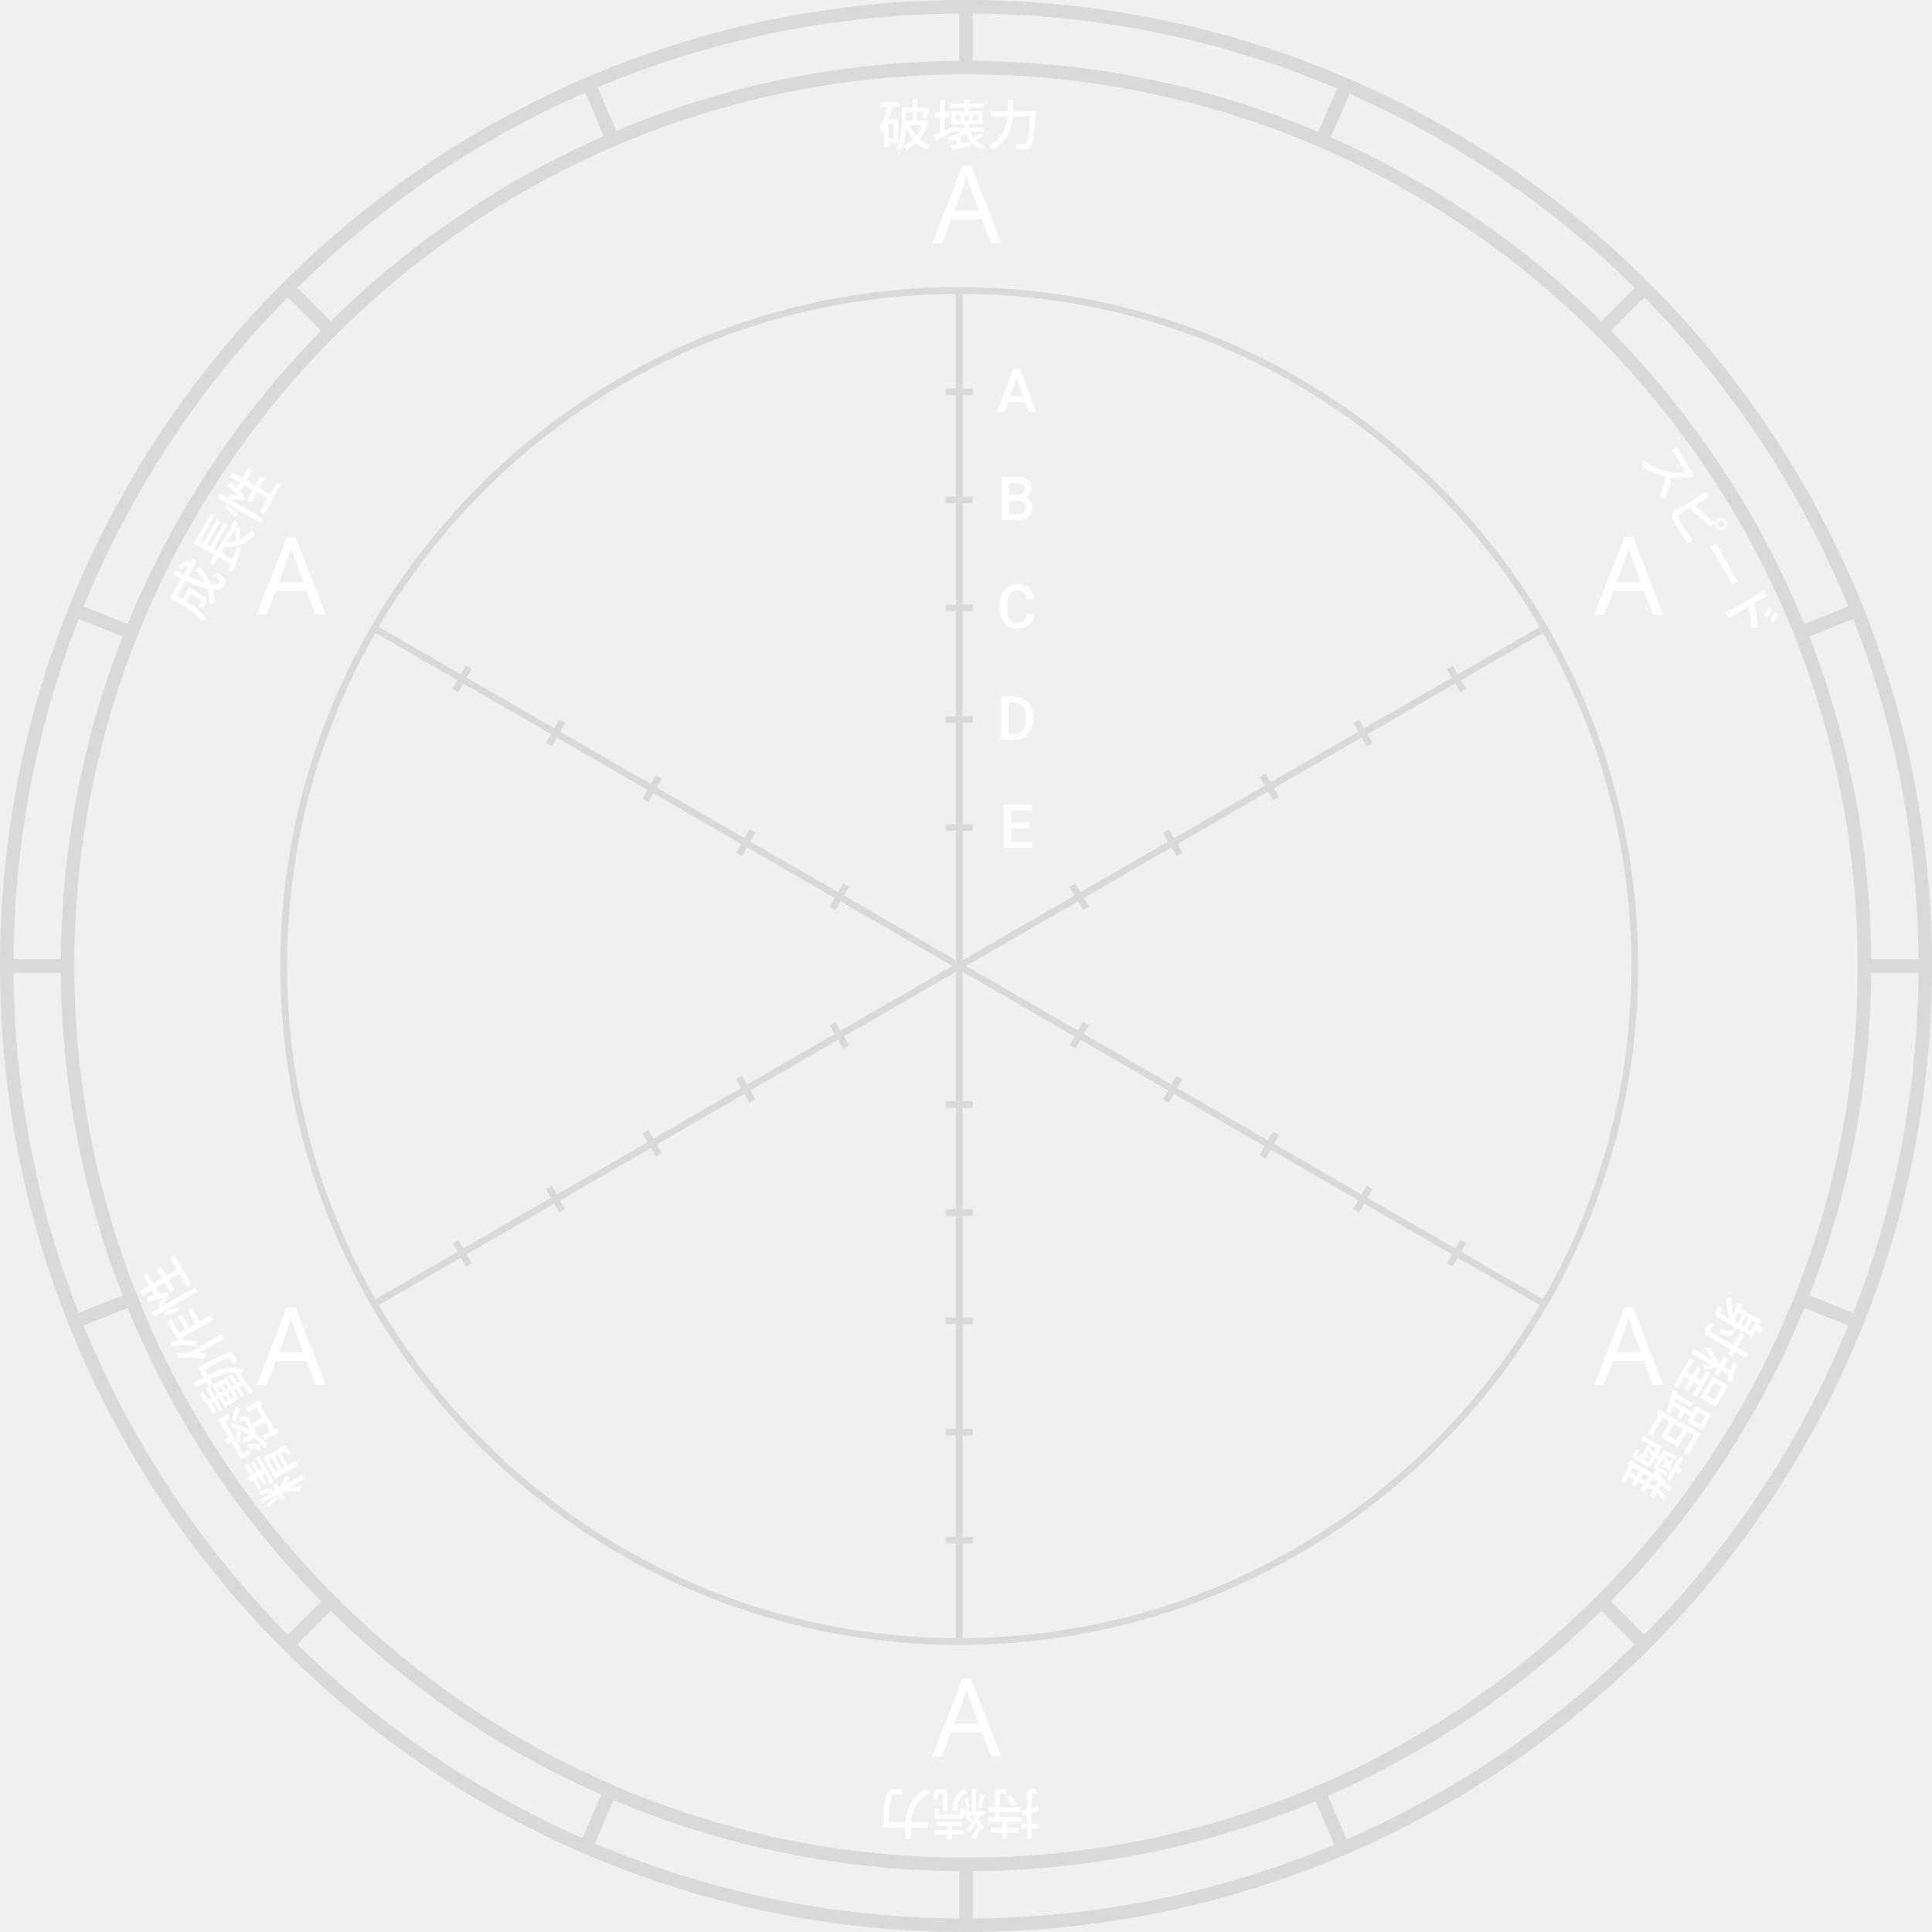
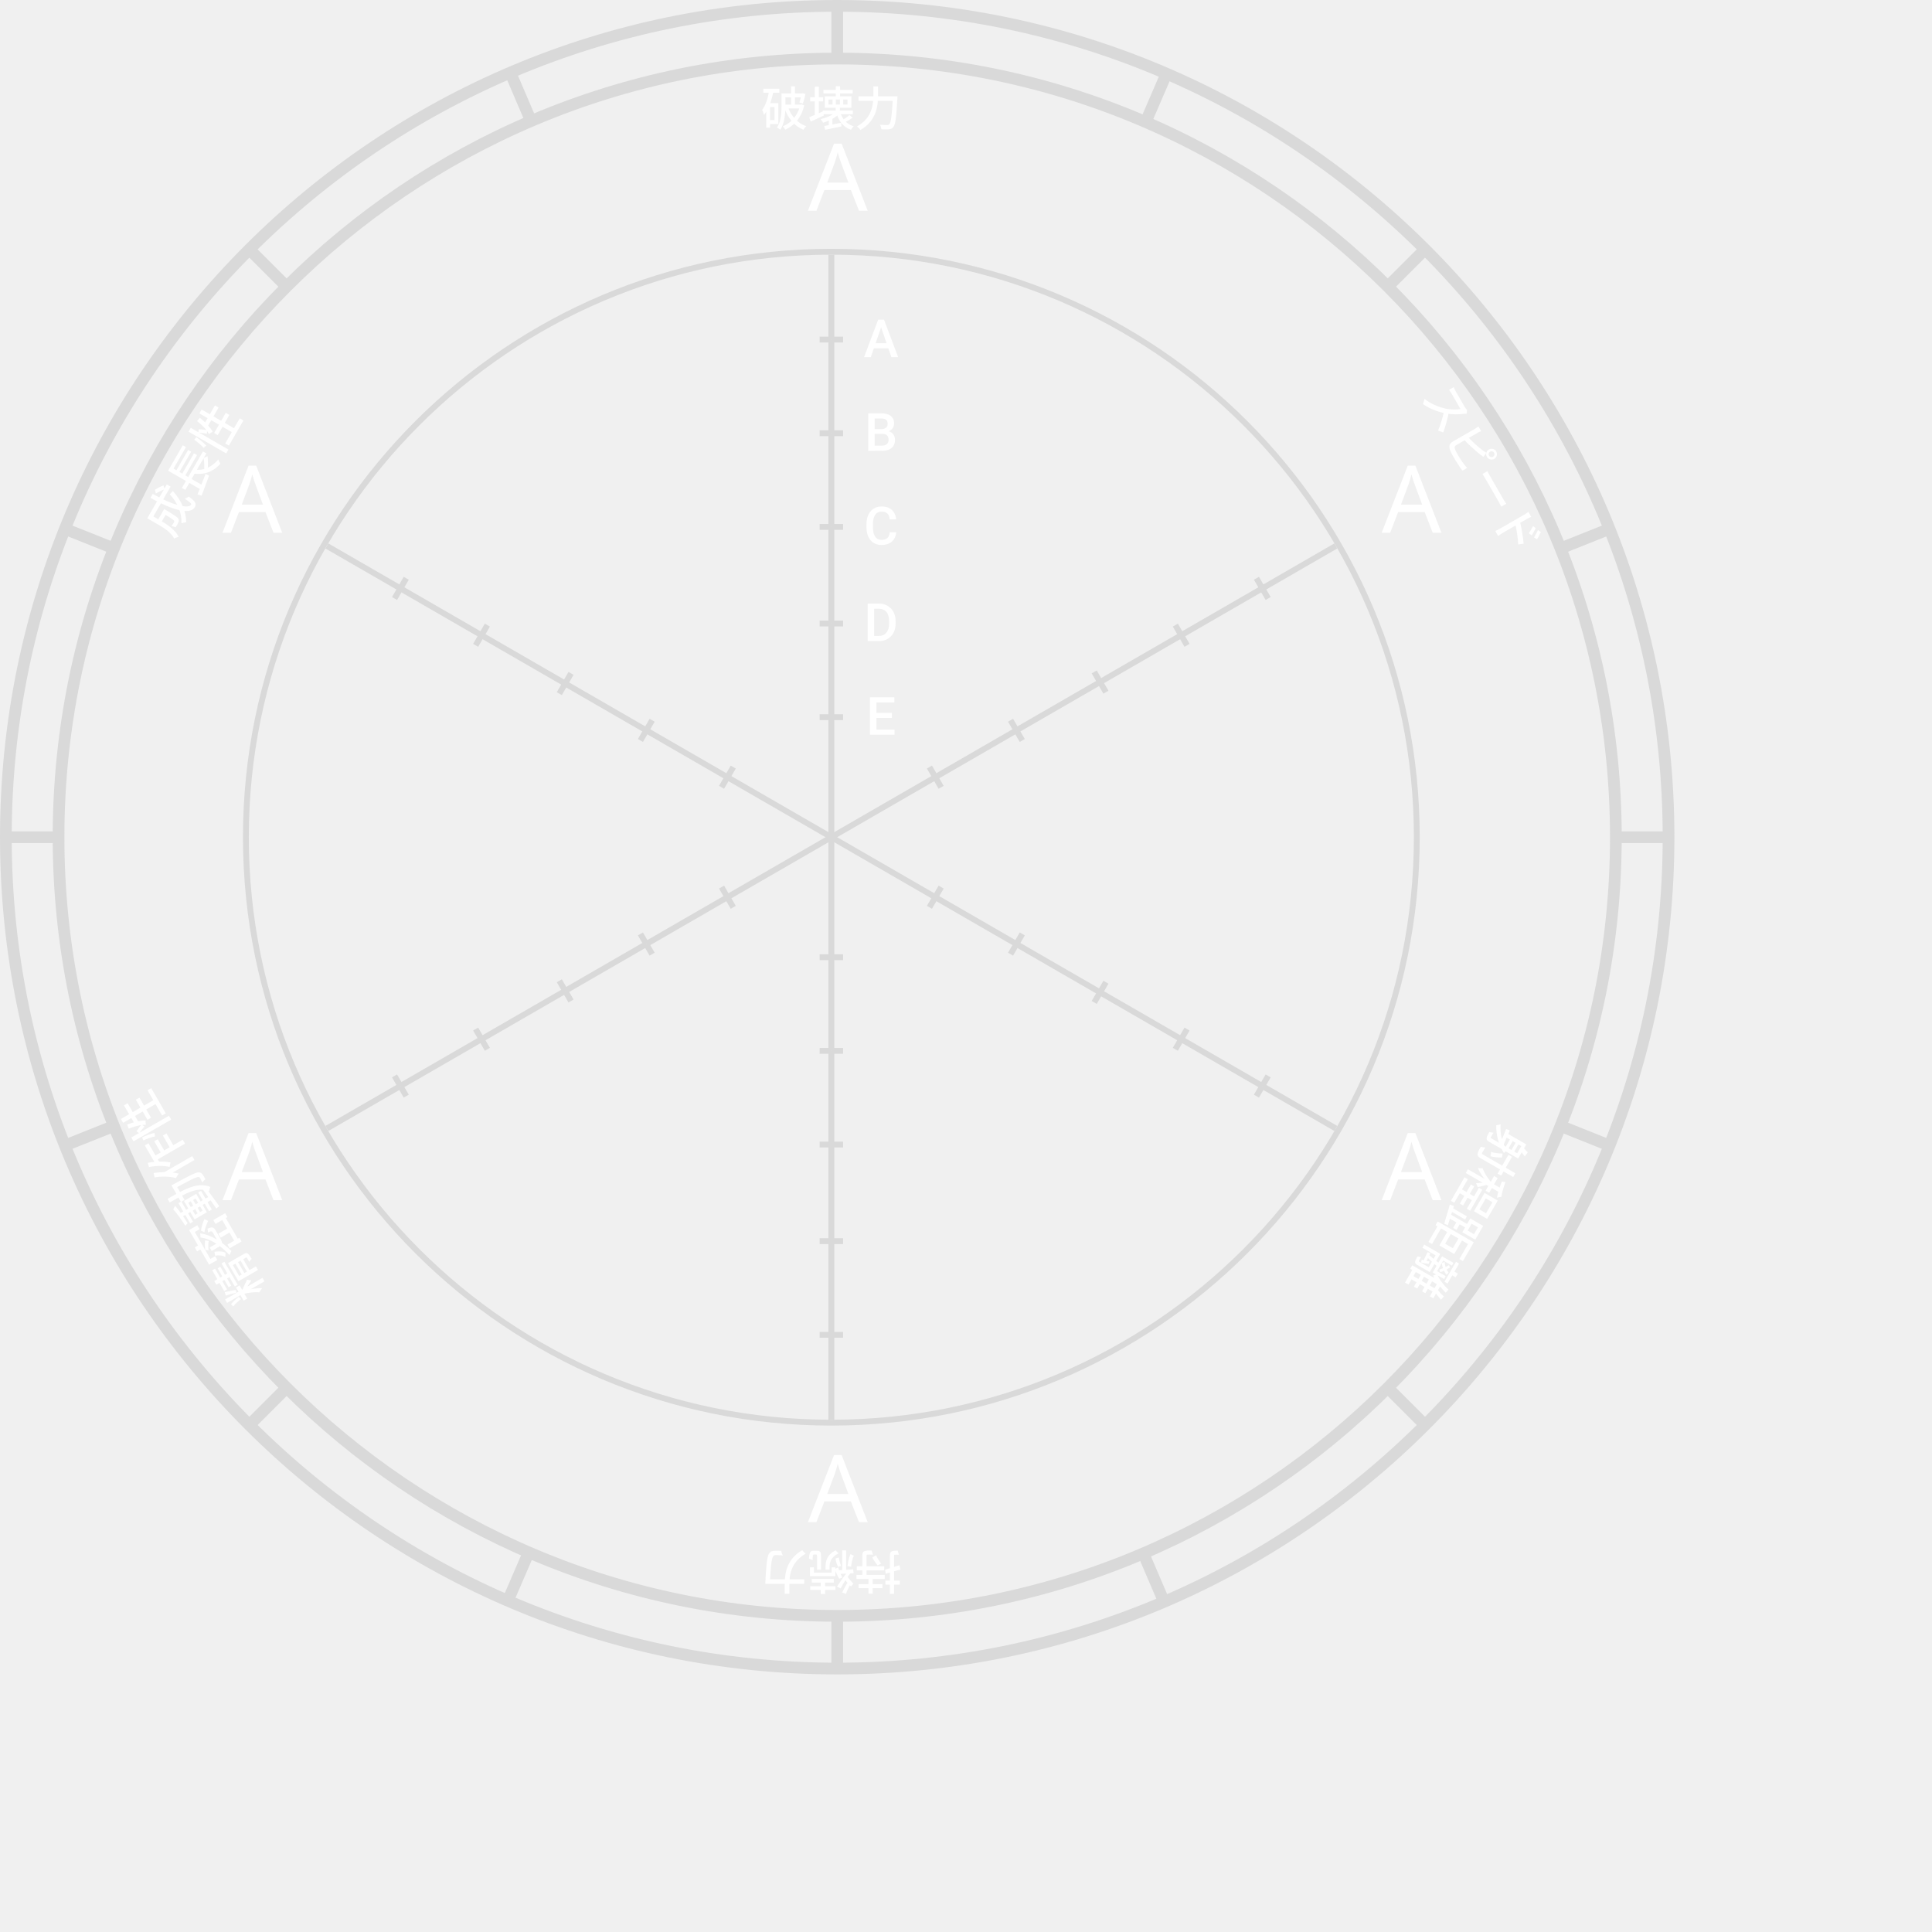
- <svg xmlns="http://www.w3.org/2000/svg" id="stats-circle" data-name="stats circle" viewBox="0 0 572 572" width="660px" style="position: fixed; top: 140px; left: 250px">
+ <svg xmlns="http://www.w3.org/2000/svg" id="stats-circle" data-name="stats circle" viewBox="0 0 660 660" width="660px" height="660px" style="position: fixed; top: 140px; left: 250px">
  <defs>
    <style>
					.cls-1 {
						stroke-width: 4px;
					}

					.cls-1, .cls-2 {
						fill: none;
						stroke: #d9d9d9;
					}

					.cls-3 {
						fill: #fff;
					}

					.cls-4 {
						fill: #c14079;
						stroke: #fff;
						transition: all 1s ease-in-out;
					}

					.cls-2 {
						stroke-width: 2px;
					}
					.text-Stat {
						font-size: 32px;
						fill: #fff;
						font-family: 'Gill Sans', 'Gill Sans MT', Calibri, 'Trebuchet MS', sans-serif;
					}
					</style>
  </defs>
  <circle class="cls-1" cx="286" cy="286" r="284" />
  <circle class="cls-1" cx="286" cy="286" r="266" />
  <path class="cls-1" d="m286,2v18m0,550v-18" />
  <path class="cls-1" d="m398.99,24s-2.8,6.48-7.76,18m-218.24,506c.75-1.74,3.39-7.86,7.55-17.5" />
  <path class="cls-1" d="m486.99,85s-4.67,4.67-13,13M84.99,487c1.31-1.31,5.85-5.85,13-13" />
  <path class="cls-1" d="m548.99,181s-5.73,2.29-16,6.39M22.99,391c1.63-.65,7.05-2.82,15.6-6.23" />
  <path class="cls-1" d="m569.99,286h-18m-550,0h18" />
  <path class="cls-1" d="m22.99,181s5.67,2.26,15.83,6.32m510.17,203.68c-1.65-.66-7.22-2.88-16-6.39" />
  <path class="cls-1" d="m84.99,85l13,13m389,389c-1.31-1.31-5.85-5.85-13-13" />
  <path class="cls-1" d="m173.99,24s2.69,6.29,7.48,17.5m216.52,506.5c-.75-1.74-3.36-7.86-7.48-17.5" />
  <path class="cls-4" id="diagram" d="M284 285 284 285 284 285 284 285 284 285 284 285Z" />
  <circle class="cls-2" cx="284" cy="286" r="200" />
  <path class="cls-2" d="m284,87v29" />
  <path class="cls-2" d="m284,485v-29" />
  <path class="cls-2" d="m456.34,186.5s-9.41,5.43-25.11,14.5" />
  <path class="cls-2" d="m111.66,385.5c1.82-1.05,10.94-6.32,25.11-14.5" />
  <path class="cls-2" d="m456.34,385.5s-9.41-5.43-25.11-14.5" />
  <path class="cls-2" d="m111.66,186.5c1.82,1.05,10.94,6.32,25.11,14.5" />
  <g>
    <line class="cls-2 v1A" x1="284" y1="116" x2="288" y2="116" />
    <line class="cls-2 v1A" x1="284" y1="116" x2="280" y2="116" />
    <path class="cls-2" d="m284,116v32" />
    <line class="cls-2 v1B" x1="284" y1="148" x2="288" y2="148" />
    <line class="cls-2 v1B" x1="284" y1="148" x2="280" y2="148" />
    <path class="cls-2" d="m284,148v32" />
    <line class="cls-2 v1C" x1="284" y1="180" x2="288" y2="180" />
    <line class="cls-2 v1C" x1="284" y1="180" x2="280" y2="180" />
    <path class="cls-2" d="m284,180v33" />
    <line class="cls-2 v1D" x1="284" y1="213" x2="288" y2="213" />
    <line class="cls-2 v1D" x1="284" y1="213" x2="280" y2="213" />
    <path class="cls-2" d="m284,213v32" />
    <line class="cls-2 v1E" x1="284" y1="245" x2="288" y2="245" />
    <line class="cls-2 v1E" x1="284" y1="245" x2="280" y2="245" />
    <path class="cls-2" d="m284,245v82" />
    <line class="cls-2 v4E" x1="284" y1="327" x2="288" y2="327" />
    <line class="cls-2 v4E" x1="284" y1="327" x2="280" y2="327" />
    <path class="cls-2" d="m284,327v32" />
    <line class="cls-2 v4D" x1="284" y1="359" x2="288" y2="359" />
    <line class="cls-2 v4D" x1="284" y1="359" x2="280" y2="359" />
    <path class="cls-2" d="m284,359v32" />
    <line class="cls-2 v4C" x1="284" y1="391" x2="288" y2="391" />
    <line class="cls-2 v4C" x1="284" y1="391" x2="280" y2="391" />
    <path class="cls-2" d="m284,391v33" />
    <line class="cls-2 v4B" x1="284" y1="424" x2="288" y2="424" />
    <line class="cls-2 v4B" x1="284" y1="424" x2="280" y2="424" />
    <path class="cls-2" d="m284,424v32" />
    <line class="cls-2 v4A" x1="284" y1="456" x2="288" y2="456" />
    <line class="cls-2 v4A" x1="284" y1="456" x2="280" y2="456" />
    <line class="cls-2 v2A" x1="431.22" y1="201" x2="433.22" y2="204.46" />
    <line class="cls-2 v2A" x1="431.22" y1="201" x2="429.22" y2="197.54" />
    <path class="cls-2" d="m431.22,201c-7.81,4.51-17.17,9.91-27.71,16" />
    <line class="cls-2 v2B" x1="403.51" y1="217" x2="405.51" y2="220.46" />
    <line class="cls-2 v2B" x1="403.51" y1="217" x2="401.51" y2="213.54" />
    <path class="cls-2" d="m403.51,217c-8.54,4.93-17.84,10.3-27.71,16" />
    <line class="cls-2 v2C" x1="375.8" y1="233" x2="377.8" y2="236.46" />
    <line class="cls-2 v2C" x1="375.8" y1="233" x2="373.8" y2="229.54" />
    <path class="cls-2" d="m375.8,233c-9.1,5.25-18.68,10.78-28.58,16.5" />
    <line class="cls-2 v2D" x1="347.22" y1="249.5" x2="349.22" y2="252.96" />
    <line class="cls-2 v2D" x1="347.22" y1="249.5" x2="345.22" y2="246.04" />
    <path class="cls-2" d="m347.22,249.5c-9.01,5.2-18.29,10.56-27.71,16" />
    <line class="cls-2 v2E" x1="319.51" y1="265.5" x2="321.51" y2="268.96" />
    <line class="cls-2 v2E" x1="319.51" y1="265.5" x2="317.51" y2="262.04" />
    <path class="cls-2" d="m319.51,265.5c-11.72,6.77-23.56,13.6-35.51,20.5-11.88,6.86-23.86,13.77-35.51,20.5" />
    <line class="cls-2 v5E" x1="248.49" y1="306.5" x2="250.49" y2="309.96" />
    <line class="cls-2 v5E" x1="248.49" y1="306.5" x2="246.49" y2="303.04" />
    <path class="cls-2" d="m248.49,306.5c-9.42,5.44-18.7,10.8-27.71,16" />
    <line class="cls-2 v5D" x1="220.78" y1="322.5" x2="222.78" y2="325.96" />
    <line class="cls-2 v5D" x1="220.78" y1="322.5" x2="218.78" y2="319.04" />
    <path class="cls-2" d="m220.78,322.5c-9.59,5.54-18.87,10.9-27.71,16" />
    <line class="cls-2 v5C" x1="193.07" y1="338.5" x2="195.07" y2="341.96" />
    <line class="cls-2 v5C" x1="193.07" y1="338.5" x2="191.07" y2="335.04" />
    <path class="cls-2" d="m193.07,338.5c-10.19,5.88-19.79,11.43-28.58,16.5" />
    <line class="cls-2 v5B" x1="164.49" y1="355" x2="166.49" y2="358.46" />
    <line class="cls-2 v5B" x1="164.49" y1="355" x2="162.49" y2="351.54" />
    <path class="cls-2" d="m164.49,355c-10.53,6.08-19.89,11.48-27.71,16" />
    <line class="cls-2 v5A" x1="136.78" y1="371" x2="138.78" y2="374.46" />
    <line class="cls-2 v5A" x1="136.78" y1="371" x2="134.78" y2="367.54" />
    <line class="cls-2 v3A" x1="431.22" y1="371" x2="429.22" y2="374.46" />
    <line class="cls-2 v3A" x1="431.22" y1="371" x2="433.22" y2="367.54" />
    <path class="cls-2" d="m431.22,371c-7.81-4.51-17.17-9.92-27.71-16" />
    <line class="cls-2 v3B" x1="403.51" y1="355" x2="401.51" y2="358.46" />
    <line class="cls-2 v3B" x1="403.51" y1="355" x2="405.51" y2="351.54" />
    <path class="cls-2" d="m403.51,355c-8.54-4.93-17.84-10.3-27.71-16" />
    <line class="cls-2 v3C" x1="375.8" y1="339" x2="373.8" y2="342.46" />
    <line class="cls-2 v3C" x1="375.8" y1="339" x2="377.8" y2="335.54" />
    <path class="cls-2" d="m375.8,339c-9.1-5.25-18.68-10.78-28.58-16.5" />
    <line class="cls-2 v3D" x1="347.22" y1="322.5" x2="345.22" y2="325.96" />
    <line class="cls-2 v3D" x1="347.22" y1="322.5" x2="349.22" y2="319.04" />
    <path class="cls-2" d="m347.22,322.5c-9.01-5.2-18.29-10.56-27.71-16" />
    <path class="cls-2" d="m319.51,306.5c-11.72-6.77-23.56-13.6-35.51-20.5-11.88-6.86-23.86-13.77-35.51-20.5" />
    <line class="cls-2 v3E" x1="319.51" y1="306.5" x2="317.51" y2="309.96" />
    <line class="cls-2 v3E" x1="319.51" y1="306.5" x2="321.51" y2="303.04" />
    <line class="cls-2 v6E" x1="248.49" y1="265.5" x2="246.49" y2="268.96" />
    <line class="cls-2 v6E" x1="248.49" y1="265.5" x2="250.49" y2="262.04" />
    <path class="cls-2" d="m248.49,265.5c-9.42-5.44-18.7-10.8-27.71-16" />
    <line class="cls-2 v6D" x1="220.78" y1="249.5" x2="218.78" y2="252.96" />
    <line class="cls-2 v6D" x1="220.78" y1="249.5" x2="222.78" y2="246.04" />
    <path class="cls-2" d="m220.78,249.5c-9.59-5.54-18.87-10.9-27.71-16" />
    <line class="cls-2 v6C" x1="193.07" y1="233.5" x2="191.07" y2="236.96" />
    <line class="cls-2 v6C" x1="193.07" y1="233.5" x2="195.07" y2="230.04" />
    <path class="cls-2" d="m193.07,233.5c-10.19-5.88-19.79-11.43-28.58-16.5" />
    <line class="cls-2 v6B" x1="164.49" y1="217" x2="162.49" y2="220.46" />
    <line class="cls-2 v6B" x1="164.49" y1="217" x2="166.49" y2="213.54" />
    <path class="cls-2" d="m164.49,217c-10.53-6.08-19.89-11.48-27.71-16" />
    <line class="cls-2 v6A" x1="136.78" y1="201" x2="134.78" y2="204.46" />
    <line class="cls-2 v6A" x1="136.78" y1="201" x2="138.78" y2="197.54" />
  </g>
  <path class="cls-3" d="m301.31,110.91l-3.82,11.09h-2.31l4.82-12.8h1.48l-.16,1.71Zm3.2,11.09l-3.83-11.09-.17-1.71h1.48l4.83,12.8h-2.32Zm-.18-4.75v1.75h-6.96v-1.75h6.96Z" />
  <path class="cls-3" d="m301.41,148.21h-3.26l-.02-1.61h2.85c.48,0,.89-.07,1.22-.21.34-.15.6-.35.77-.62.18-.28.26-.61.26-.99,0-.43-.08-.78-.25-1.05-.16-.27-.42-.47-.76-.59-.33-.12-.76-.18-1.28-.18h-2.14v11.04h-2.21v-12.8h4.34c.7,0,1.33.07,1.88.2.56.13,1.03.34,1.42.63.39.28.69.64.89,1.07.21.43.31.95.31,1.55,0,.53-.13,1.01-.38,1.45-.25.43-.62.79-1.12,1.06-.49.28-1.1.44-1.84.49l-.7.55Zm-.1,5.78h-3.86l.99-1.75h2.86c.5,0,.91-.08,1.25-.25.33-.17.58-.4.75-.69.17-.3.26-.65.26-1.05s-.07-.78-.22-1.08c-.15-.31-.38-.55-.7-.71-.32-.17-.73-.26-1.24-.26h-2.48l.02-1.61h3.23l.5.61c.7.02,1.28.18,1.73.47.46.29.8.66,1.02,1.12.22.46.33.95.33,1.48,0,.81-.18,1.5-.54,2.05-.35.55-.86.97-1.52,1.26-.66.28-1.46.42-2.39.42Z" />
  <path class="cls-3" d="m303.97,181.83h2.2c-.07.84-.31,1.59-.7,2.24-.4.65-.96,1.16-1.68,1.54s-1.6.56-2.63.56c-.79,0-1.5-.14-2.14-.42-.63-.29-1.17-.69-1.63-1.21-.45-.53-.8-1.16-1.04-1.91-.23-.74-.35-1.58-.35-2.5v-1.06c0-.92.12-1.75.36-2.5.25-.74.6-1.38,1.05-1.91.46-.53,1-.94,1.64-1.22.65-.28,1.37-.42,2.17-.42,1.02,0,1.88.19,2.58.56s1.25.89,1.64,1.56c.39.66.63,1.42.72,2.28h-2.2c-.06-.55-.19-1.02-.39-1.41-.19-.39-.48-.69-.86-.9-.38-.21-.88-.32-1.49-.32-.5,0-.94.09-1.32.28-.38.19-.69.46-.94.83-.25.36-.44.81-.57,1.34-.12.53-.18,1.13-.18,1.81v1.08c0,.65.06,1.23.17,1.76.12.52.29.97.53,1.35.24.38.54.67.91.87.37.21.81.31,1.33.31.63,0,1.13-.1,1.52-.3.39-.2.69-.49.89-.87.21-.39.34-.86.4-1.41Z" />
  <path class="cls-3" d="m300.13,219h-2.73l.02-1.75h2.72c.79,0,1.45-.17,1.99-.52.54-.35.94-.84,1.21-1.49.27-.64.41-1.41.41-2.3v-.69c0-.69-.08-1.3-.24-1.84-.15-.53-.38-.98-.69-1.34-.3-.36-.67-.64-1.11-.83-.43-.19-.93-.28-1.5-.28h-2.87v-1.76h2.87c.85,0,1.63.14,2.33.43.7.28,1.31.69,1.82,1.22.52.53.91,1.17,1.19,1.92.28.74.41,1.58.41,2.5v.68c0,.92-.14,1.75-.41,2.5-.28.74-.67,1.38-1.19,1.92-.52.53-1.13.93-1.85,1.22-.71.28-1.5.42-2.38.42Zm-1.51-12.8v12.8h-2.21v-12.8h2.21Z" />
  <path class="cls-3" d="m305.58,249.25v1.75h-6.79v-1.75h6.79Zm-6.17-11.05v12.8h-2.21v-12.8h2.21Zm5.28,5.34v1.72h-5.91v-1.72h5.91Zm.84-5.34v1.76h-6.75v-1.76h6.75Z" />
  <text class="text-Stat v1" x="276" y="72">A</text>
  <text class="text-Stat v2" x="472" y="182">A</text>
  <text class="text-Stat v3" x="472" y="410">A</text>
  <text class="text-Stat v4" x="276" y="520">A</text>
  <text class="text-Stat v5" x="76" y="410">A</text>
  <text class="text-Stat v6" x="76" y="182">A</text>
  <path class="cls-3" d="m260.77,30.3v1.38h5.47v-1.38h-5.47Zm1.63,4.94v1.34h2.18v4.45h-2.18v1.33h3.5v-7.12h-3.5Zm.35-4.26c-.43,2.56-1.17,4.99-2.38,6.56.24.42.56,1.34.62,1.73,1.6-1.95,2.59-4.94,3.2-7.98l-1.44-.3Zm-.99,4.26v8.37h1.31v-8.37h-1.31Zm5.89-3.33v1.34h6.5v-1.34h-6.5Zm6.13,0v.22c-.16.98-.43,2.19-.69,2.94l1.17.29c.32-.83.67-2.14.91-3.28l-.96-.22-.22.05h-.21Zm-3.55-2.42v6.94h1.34v-6.94h-1.34Zm-3.25,2.42v4.21c0,2.24-.13,5.31-1.54,7.47.32.14.9.53,1.14.74,1.5-2.3,1.73-5.79,1.73-8.21v-4.21h-1.33Zm.83,3.82v1.31h5.73v-1.31h-5.73Zm5.54,0v.24c-.8,3.52-3.15,6.11-5.92,7.18.29.29.66.82.82,1.15,3.04-1.36,5.52-4.06,6.48-8.3l-.88-.34-.24.06h-.26Zm-4.11.9l-1.23.34c1.2,3.46,3.34,6.08,6.46,7.36.21-.38.64-.94.94-1.22-2.99-1.06-5.15-3.47-6.18-6.48Zm12.06-5.94v1.22h9.98v-1.22h-9.98Zm4.21-1.22v4.08h1.47v-4.08h-1.47Zm-4.46,8.29v1.26h10.3v-1.26h-10.3Zm4.43-1.06v1.71h1.44v-1.71h-1.44Zm2.58-2.7h1.46v1.71h-1.46v-1.71Zm-2.53,0h1.41v1.71h-1.41v-1.71Zm-2.5,0h1.38v1.71h-1.38v-1.71Zm-1.28-1.09v3.89h9.1v-3.89h-9.1Zm-.19,10.13l.35,1.3c1.54-.32,3.58-.74,5.54-1.15l-.11-1.25c-2.13.43-4.32.85-5.78,1.1Zm5.5-4.61l-1.26.27c.8,2.78,2.32,4.74,4.91,5.63.21-.37.62-.93.93-1.2-2.38-.69-3.89-2.42-4.58-4.7Zm-1.62-.18c-1.04,1.14-3.14,1.98-5.1,2.45.27.29.69.93.85,1.22,2.1-.64,4.35-1.73,5.6-3.22l-1.34-.45Zm4.75,1.07c-.62.54-1.71,1.31-2.48,1.74l.82.75c.8-.38,1.86-.99,2.74-1.6l-1.07-.9Zm-13.41-6.13v1.44h4.42v-1.44h-4.42Zm1.57-3.58v10.56h1.38v-10.56h-1.38Zm-1.9,10.43l.5,1.52c1.31-.59,2.96-1.36,4.5-2.1l-.4-1.38c-1.68.75-3.42,1.5-4.59,1.95Zm6.69.72v2.69h1.23v-3.31l-.45-.16-.78.78Zm10.13-7.86v1.55h12.35v-1.55h-12.35Zm11.74,0v.32c-.3,6.16-.64,8.67-1.23,9.23-.21.21-.4.26-.74.26-.42,0-1.41-.02-2.46-.1.29.43.5,1.1.51,1.55.99.05,2,.08,2.58,0,.66-.06,1.07-.21,1.49-.75.72-.82,1.04-3.22,1.39-9.74.02-.22.03-.77.03-.77h-1.57Zm-6.66-3.39v3.01c0,3.22-.4,7.71-5.57,10.67.37.27.93.85,1.17,1.22,5.52-3.25,6-8.26,6-11.89v-3.01h-1.6Z" />
  <path class="cls-3" d="m501.01,141.37l.17-1.28c-.23-.2-.54-.61-.83-1.13-.33-.57-2.62-4.53-2.98-5.15-.24-.42-.67-1.26-.78-1.55l-1.57.9c.13.2.64.92.95,1.45.3.53,2.64,4.57,2.94,5.1-1.27.29-3.34.23-4.93-.09-2.32-.49-5.2-1.62-7.33-3.36l-.53,1.8c2.27,1.59,5.11,2.65,7.77,3.18,1.99.4,4.52.35,6.19.12.28-.03.76-.03.94,0Zm-6.12-.46l-1.58-.43c-.47,2.25-1.28,4.82-2.05,6.62l1.78.62c.6-1.58,1.5-4.63,1.86-6.8Zm14.14,13.39c.48-.28,1.1-.12,1.37.36.27.47.12,1.1-.37,1.38-.47.27-1.09.09-1.36-.38-.27-.47-.11-1.08.36-1.36Zm-.42-.74c-.87.5-1.18,1.63-.67,2.51s1.65,1.19,2.52.69c.89-.51,1.19-1.65.68-2.54-.51-.89-1.64-1.18-2.53-.67Zm-2.61-6.27l-.94-1.62c-.33.26-.89.64-1.21.82-.79.46-6.14,3.54-7.59,4.38-1.15.66-1.35,1.63-.91,2.87.24.64.68,1.49,1.17,2.35.87,1.51,2.18,3.55,3.09,4.68l1.59-.92c-.97-.97-2.38-3.06-3.22-4.52-.38-.65-.72-1.32-.9-1.79-.25-.72-.25-1.11.41-1.49,1.02-.59,6.39-3.69,7.18-4.14.39-.22.93-.48,1.32-.63Zm-4.75,1.76l-1.43.84c1.46,1.54,3.86,3.8,5.49,5.09.41.33.97.75,1.43,1.1l1.04-1.4c-.54-.3-1.01-.62-1.45-.95-1.54-1.16-3.7-3.18-5.07-4.68Zm6.89,11.89l-1.72.99c.31.45.81,1.25,1.26,2.03.74,1.29,3.7,6.4,4.35,7.54.34.6.66,1.26.82,1.58l1.72-.99c-.22-.32-.59-.82-.98-1.5-.65-1.12-3.6-6.24-4.34-7.52-.44-.76-.89-1.63-1.11-2.11Zm16.5,19.48l-.95-.71c-.38.87-.85,1.63-1.42,2.46l1,.71c.45-.69,1.03-1.8,1.36-2.47Zm1.72,1.32l-.98-.67c-.36.85-.76,1.62-1.33,2.49l1.02.67c.45-.69,1.01-1.8,1.3-2.49Zm-13.74-1.25c-.53.3-1.3.69-1.82.9l.98,1.71c.47-.34,1.28-.89,1.7-1.13.83-.48,6.14-3.54,8.02-4.63.48-.28,1.13-.58,1.6-.78l-.99-1.72c-.41.35-1.02.76-1.47,1.01-1.16.67-7.12,4.11-8.02,4.63Zm6.63-2.28l-1.57.9c.4,1.78.89,4.81.96,6.87l1.85-.25c-.13-1.89-.7-5.38-1.24-7.52Z" />
  <path class="cls-3" d="m518.97,390.5l-.96-.55-1.88,3.26.96.55,1.88-3.26Zm-1.95-1.13l-.96-.55-1.88,3.26.96.55,1.88-3.26Zm4.9,4.29c-.48-.42-1.08-1.11-1.49-1.62l-.91,1.1c.31.51.81,1.22,1.34,1.9l1.06-1.38Zm-.52-2.72l-6.55-3.78-.68,1.18,5.53,3.19-1.66,2.87,1.03.59,2.34-4.05Zm-2.09,3.62l-9.88-5.7c-.21-.12-.22-.22-.12-.42.12-.21.47-.85.88-1.49-.4,0-1.05-.13-1.4-.26-.55.96-.91,1.6-.94,2.14-.05.53.24.86.88,1.23l9.89,5.71.7-1.21Zm-3.53-8.38l-1.26-.5c-.6,1.43-1.36,3.32-2.08,5.14l1.09.58c.8-1.92,1.65-3.89,2.25-5.21Zm-.97,6.74c-1.71-2.54-2.43-5.77-2.19-8.84-.37.14-1.13.29-1.47.31-.09,3.2.74,6.63,2.61,9.49l1.05-.96Zm1.72,2.27l-1.22-.7-3.72,6.44,1.22.7,3.72-6.44Zm1.14,5.61l-11.2-6.46c-.25-.14-.26-.28-.13-.54.14-.24.56-1.01,1.08-1.81-.46,0-1.19-.11-1.56-.24-.68,1.14-1.04,1.87-1.09,2.47-.07.59.21.97.95,1.4l11.21,6.47.74-1.29Zm-4.37-6.74c-1.35,0-2.99-.23-3.93-.55l-.2,1.47c.96.32,2.59.48,3.93.42l.2-1.34Zm-9.09,15.02l-5.57-3.22-.75,1.3,5.57,3.22.75-1.3Zm2.16-2.65l-1.14-.66-4.14,7.18,1.14.66,4.14-7.18Zm-4.92-3.6l-1.15-.66-4.65,8.05,1.15.66,4.65-8.05Zm2.15,2.44l-1.11-.64-3.77,6.53,1.11.64,3.77-6.53Zm6.23,5.43l-2.18,3.77-2.27-1.31,2.18-3.77,2.27,1.31Zm1.83-.57l-4.52-2.61-3.62,6.26,4.52,2.61,3.62-6.26Zm1.42-3.99l-11.63-6.71-.74,1.27,11.63,6.71.74-1.27Zm-1.45-3.7l-1.22-.7-2.91,5.04,1.22.7,2.91-5.04Zm-1.76,1.94c-1.36-1.42-2.85-3.68-3.39-5.3-.45.04-1.16.02-1.6-.07.7,1.83,2.55,4.3,4.2,5.97l.79-.6Zm3.04,4.45c.13-1.31.75-3.32,1.38-5.02-.37,0-.89-.09-1.22-.19-.71,1.73-1.45,3.89-1.69,5.52l1.53-.32Zm-5.07-4.07l-.18-.9c-.76.13-2.62.34-3.42.32l.6,1.36c.48-.09,2.51-.6,3-.78Zm-15.14,14.17l-1.23-.71-3.5,6.05,1.23.71,3.5-6.06Zm10.76,5.46l-12.32-7.11-.74,1.29,11.1,6.41-2.96,5.13,1.22.7,3.7-6.42Zm-2.34-8.87l-5.03-2.9-.62,1.08,5.03,2.9.62-1.08Zm3.76,3.76l-1.35,2.34-2.15-1.24,1.35-2.34,2.15,1.24Zm1.8-.49l-4.42-2.55-2.71,4.7,4.42,2.55,2.71-4.7Zm-5-.37l-6.28-3.62-.68,1.18,6.28,3.62.68-1.18Zm-4.98-6.44l-1.4-.49c-.54,1.8-1.27,4.22-1.93,6.52l1.24.55c.74-2.4,1.53-4.96,2.09-6.57Zm2.32,5.64l-1.16-.67-1.45,2.51,1.16.67,1.45-2.51Zm.81,5.48l-1.22-.7-2.3,3.99-2.62-1.51,2.3-3.99-1.22-.7-3.05,5.28,5.06,2.92,3.05-5.28Zm-1.39,8.55l-1.05-.61-3.94,6.82,1.05.61,3.94-6.82Zm-.43,3.43l-1.66-.96-.74,1.27,1.66.96.74-1.27Zm-9.38-6.93l-.96-.42c-.45.94-.98,2.04-1.52,3.21l.84.47c.61-1.25,1.18-2.39,1.64-3.25Zm.43,5.31l-4.27-2.46c-.14-.08-.15-.16-.07-.32.1-.17.39-.71.74-1.25-.36-.02-.88-.12-1.2-.23-.48.83-.79,1.37-.84,1.84-.04.49.19.76.72,1.06l4.28,2.47.64-1.11Zm-.71-2.55c-.92-.07-2.03-.32-2.68-.57l-.2.92c.62.23,1.74.43,2.66.48l.22-.83Zm6.68,1.25c-1.05.63-2.49,1.3-3.36,1.53l.35.92c.86-.24,2.28-.94,3.29-1.59l-.28-.86Zm-3.31-.58c-1.2-.86-2.88-2.24-3.8-3.14l-.67.78c.86.9,2.44,2.27,3.68,3.36l.8-1Zm.29-3.25l-5.47-3.16-.62,1.08,4.5,2.6-2.59,4.49.97.56,3.22-5.57Zm4.5,3.08l-3.88-2.24-3.19,5.53,3.88,2.24.57-.98-2.96-1.71,2.09-3.62,2.96,1.71.54-.93Zm-1.66,3.36c-.78-1.04-1.24-2.4-1.36-3.67-.25.14-.73.34-.98.38.18,1.32.75,2.83,1.61,4.03l.73-.74Zm-5.23,2.3l-1.11-.64-2.71,4.7,1.11.64,2.71-4.7Zm-2.76-1.59l-1.12-.65-2.71,4.7,1.12.65,2.71-4.7Zm-2.83-1.6l-1.19-.69-2.86,4.95,1.19.69,2.86-4.95Zm10.78,6.7c-1.68-1.64-3.2-3.62-3.89-5.35-.35.16-1.04.42-1.36.51.83,1.83,2.48,4.02,4.3,5.86l.96-1.02Zm-1.55,2.34c-.77-.68-1.77-1.8-2.36-2.58l-.87.86c.53.79,1.42,1.86,2.23,2.8l1-1.09Zm-1.24-3.56l.12-.21-.48-1.59-9.21-5.32-.69,1.19,9.09,5.25-2.4,4.16,1.18.68,2.4-4.16Zm-1.35,1.09l-8.44-4.87-.65,1.12,8.44,4.87.65-1.12Z" />
  <path class="cls-3" d="m301.46,542.54v-1.38h-8.14v1.38h8.14Zm.61-6.08v-1.38h-9.38v1.38h9.38Zm.16,2.94v-1.38h-9.65v1.38h9.65Zm-4.11,5.02v-5.74h-1.44v5.74h1.44Zm-2.1-6.14v-6.91c0-.22.06-.29.32-.29.22-.02,1.07-.02,1.89.02-.18-.42-.38-1.02-.43-1.44-1.18,0-2,.02-2.51.24-.54.22-.7.62-.7,1.44v6.94h1.44Zm4.99-4.16c-.69-.86-1.44-2.06-1.73-2.83l-1.28.77c.34.77,1.14,1.9,1.82,2.74l1.18-.67Zm6.61,2.05l-.37-1.47c-1.39.43-3.18.98-4.86,1.52l.19,1.38c1.84-.56,3.76-1.1,5.04-1.42Zm-.24,5.18v-1.39h-4.91v1.39h4.91Zm-1.95,3.14v-13.09c0-.22.08-.29.27-.29.19-.02.78-.02,1.42.02-.19-.42-.37-1.04-.42-1.41-1.01-.02-1.66.05-2.1.27-.43.24-.59.64-.59,1.39v13.1h1.41Zm-23.55.03v-4.51h-1.49v4.51h1.49Zm3.52-1.41v-1.25h-8.61v1.25h8.61Zm-.56-2.48v-1.26h-7.54v1.26h7.54Zm.54-2.19v-3.01h-1.28v1.81h-6.06v-1.81h-1.33v3.01h8.67Zm-4.91-2.21v-4.69c0-1.36-.27-1.78-1.47-1.78h-1.17c-.99,0-1.34.56-1.47,2.7.38.11.96.32,1.23.56.03-1.71.11-1.97.38-1.97h.8c.29,0,.34.06.34.48v4.69h1.36Zm2.93-.02v-1.09c0-1.23.32-3.15,3.09-4.48-.34-.27-.82-.72-1.04-1.02-3.04,1.52-3.42,3.84-3.42,5.46v1.14h1.38Zm5.6,8.27c.38-1.09,1.1-2.64,1.68-3.58l-1.02-.43c-.61.9-1.36,2.34-1.98,3.54l1.33.48Zm-1.81-1.86c.86-1.7,2.35-4.06,3.55-5.49l-.9-.5c-1.22,1.38-2.77,3.63-3.9,5.41l1.25.58Zm4.32-1.65c-.83-.82-1.78-1.95-2.16-2.72l-.83,1.14c.4.75,1.38,1.81,2.22,2.58l.77-.99Zm-3.73-2.08c-.62-1.09-1.22-2.53-1.41-3.44l-1.17.53c.21.9.85,2.29,1.5,3.34l1.07-.43Zm3.82-1.46l-.16-1.33c-1.47.1-3.41.22-5.3.37l.02,1.25c2-.11,4.03-.22,5.44-.29Zm-4.26-2.48c-.37-.93-.69-2.13-.77-2.91l-1.15.37c.11.77.43,1.95.85,2.86l1.07-.32Zm3.41.27c.16-1.38.43-2.82.93-3.78-.3-.13-.88-.38-1.14-.54-.48,1.02-.83,2.58-1.02,4.11l1.23.21Zm-1.71,1.57v-7.15h-1.33v7.15h1.33Zm-14.3,4.27v-1.55h-12.35v1.55h12.35Zm-11.74,0v-.32c.3-6.16.64-8.67,1.23-9.23.21-.21.4-.26.74-.26.42,0,1.41.02,2.46.1-.29-.43-.5-1.1-.51-1.55-.99-.05-2-.08-2.58,0-.66.06-1.07.21-1.49.75-.72.82-1.04,3.22-1.39,9.74-.02.22-.03.77-.03.77h1.57Zm6.66,3.39v-3.01c0-3.22.4-7.71,5.57-10.67-.37-.27-.93-.85-1.17-1.22-5.52,3.25-6,8.26-6,11.89v3.01h1.6Z" />
  <path class="cls-3" d="m77.56,445.1l12.78-7.38-.68-1.18-12.78,7.38.68,1.18Zm5.67-.78l1.22-.7-2.6-4.5-1.22.7,2.6,4.5Zm-.4-2.2c1.7-.5,4.23-.83,5.75-.62.24-.42.65-1.08.98-1.44-1.81-.12-4.72.43-6.82,1.08l.09.98Zm.07-1.67l.86.34c.42-.78,1.55-2.63,2.13-3.35l-1.49-.28c-.28.53-1.31,2.73-1.49,3.3Zm-3.24,5.84c.77-.91,1.88-1.95,2.68-2.49l-.77-.79c-.78.56-1.89,1.59-2.64,2.54l.73.74Zm-2.51-3.67c1.05-.39,2.61-.82,3.61-1.01l-.21-.93c-.99.11-2.52.46-3.77.74l.37,1.21Zm-.55-1.57l.97-.56-4.11-7.12-.97.56,4.11,7.12Zm1.49-1.32l.91-.53-3.74-6.47-.91.53,3.74,6.47Zm2.13-.25l.98-.57-4.54-7.87-.98.57,4.54,7.87Zm-6.31-.62l5-2.89-.72-1.25-5,2.89.72,1.25Zm7.55-1.16l6.68-3.86-.71-1.23-5.72,3.3-2.35-4.07-.96.55,3.06,5.31Zm-2.86-4.96l5.42-3.13c.15-.09.23-.08.34.1.12.17.45.74.75,1.34.22-.33.57-.74.86-.98-.5-.87-.87-1.47-1.28-1.79-.42-.31-.79-.25-1.37.09l-5.43,3.14.71,1.23Zm4.3,3.23l.9-.52-2.74-4.74-.9.52,2.74,4.74Zm1.77-1.02l.89-.51-2.74-4.74-.89.51,2.74,4.74Zm-11.18-5.99c1.11-.22,2.41-.15,3.47.44l.11-1.41c-1.19-.62-2.56-.57-3.8-.34l.22,1.31Zm-1.16-1.62l2.56-1.48c1.16-.67,1.25-1.26.35-2.82-.19-.33-1.34-2.31-1.54-2.66-.7-1.21-1.27-1.34-2.83-.64.12.37.21.95.2,1.31,1.09-.55,1.32-.54,1.65.04.26.46,1.22,2.11,1.42,2.45.43.75.44.93.05,1.15l-2.55,1.47.68,1.18Zm-1.08-.21c-.13-1.05-.12-2.44.07-3.21l-1.24-.19c-.14.78-.11,2.18.04,3.21l1.13.2Zm-1.43-6.19c.26-1.34.8-2.99,1.3-3.86l-1.29-.6c-.49.91-.97,2.58-1.19,3.9l1.17.56Zm-1.3,1.82c3.45.37,6.97,2.83,9.9,5.98.13-.39.46-1.06.65-1.37-3.09-3.04-6.83-5.55-10.7-6.02l.15,1.41Zm6.85.05l3.69-2.13-.78-1.34-3.69,2.13.78,1.34Zm3.08,3.64l4.07-2.35-.74-1.29-4.07,2.35.74,1.29Zm-4.82-8.34l4.05-2.34-.76-1.32-4.05,2.34.76,1.32Zm6.73,6.37l1.22-.7-4.84-8.38-1.22.7,4.84,8.38Zm-13.03,3l1.87-1.08-.78-1.36-1.87,1.08.78,1.36Zm4.11,4.56l2.81-1.62-.74-1.29-1.64.94-5.32-9.21,1.64-.94-.78-1.34-2.81,1.62,6.84,11.85Zm-.03-18.29l.96-.55-3.69-6.39-.96.55,3.69,6.39Zm-6.45,4.19l.98-.57-4-6.93-.98.57,4,6.93Zm-2.81-2.24l10.09-5.82-.69-1.19-10.09,5.82.69,1.19Zm11.73-2.85l1.03-.81c-1.21-1.68-2.92-4.04-4.56-6.24l-1,.6c1.68,2.34,3.42,4.83,4.54,6.45Zm-5.53,1.2l-2.38-4.13.85-.49,2.38,4.13-.85.49Zm-1.65.95l-2.38-4.13.83-.48,2.38,4.13-.83.48Zm-.24,1.56l4.21-2.43-3.63-6.29-4.21,2.43,3.63,6.29Zm-7.28-3.43c1.19,1.29,2.86,3.61,4.15,5.62.19-.28.53-.64.78-.86-1.26-2.05-2.95-4.47-4.29-5.95l-.65,1.18Zm2.66-2.53l1.21-.7-2.84-4.92-1.21.7,2.84,4.92Zm-2.54-4.39l.29-.17c5.57-3.05,7.63-4.06,8.26-3.97.25.02.37.14.5.36.15.26.47.85.79,1.52.24-.42.7-.87,1.04-1.1-.35-.67-.72-1.32-1.02-1.7-.32-.39-.62-.62-1.19-.65-.86-.11-2.91.91-8.79,4.1-.15.09-.61.35-.61.35l.73,1.26Zm-1.34,4.6c5.37-3.08,9.48-5.6,13.49-3.83.05-.43.23-1.13.43-1.5-4.37-1.82-8.95.81-14.64,4.08l.73,1.26Zm-4.67-12.92l1.6-.11-4.17-7.22-1.25.72,3.82,6.61Zm2-3.52l1.19-.69-2.6-4.5-1.19.69,2.6,4.5Zm3.07-1.75l1.23-.71-2.71-4.7-1.23.71,2.71,4.7Zm-5.29,3.92l10.14-5.86-.78-1.34-10.14,5.86.78,1.34Zm-2.18,2.15c2.41-.5,5.06-.55,7.05-.04.04-.41.22-1.2.33-1.54-2.18-.44-5.11-.37-7.78.13l.4,1.45Zm1.91,3.53c2.48-.44,5.25-.35,7.32.23.18-.42.69-1.23.93-1.53-2.42-.61-5.69-.65-8.57-.19l.33,1.49Zm4.52-.69l9.1-5.26-.76-1.32-10.41,6.01v.02s2.06.54,2.06.54Zm-11.7-11.63l12.86-7.42-.76-1.32-12.86,7.42.76,1.32Zm3.35-.31c1.19-.56,2.87-1.2,4.01-1.37l-.23-1.2c-1.23.25-2.99.93-4.19,1.54l.41,1.04Zm-1.42-2.45c.55-.82,1.31-1.79,1.84-2.28l-1.02-.68c-.49.49-1.22,1.46-1.73,2.29l.91.68Zm-3.59-1.58c2.03-.8,4.2-1.39,5.85-1.29-.05-.4-.1-1.16-.07-1.53-1.73,0-4.08.58-6.31,1.42l.53,1.4Zm2.12-1.52l1.47-.33-3.94-6.82-1.25.72,3.71,6.43Zm-4.02-.47l11.79-6.81-.76-1.32-11.79,6.81.76,1.32Zm8.32-1.02l1.23-.71-3.97-6.87-1.23.71,3.97,6.87Zm4.99-1.5l1.26-.73-4.96-8.59-1.26.73,4.96,8.59Z" />
  <path class="cls-3" d="m53.73,178l1.21.7,1.93-3.34-1.21-.7-1.93,3.34Zm1.63-2.83l.21.12c2.83,1.69,3.81,2.33,3.93,2.66.07.17.02.32-.1.52-.14.24-.45.78-.83,1.31.44,0,1.04.15,1.43.34.41-.65.77-1.27.94-1.66.17-.42.2-.73.05-1.15-.23-.54-1.39-1.3-4.39-3.12-.17-.1-.51-.3-.51-.3l-.74,1.27Zm-2.11-6.58c.94-.57,2.23-1.21,3-1.43l-.41-1.34c-.78.25-2.04.95-2.94,1.51l.35,1.25Zm4.74.28c2.7,2.91,4.13,6.28,4,9.87.42-.12,1.24-.3,1.63-.33-.07-3.78-1.62-7.4-4.56-10.67l-1.08,1.13Zm-7.18,7.32l1.29.74,6.18-10.71-1.29-.74-6.18,10.71Zm-.5.86l3.98,2.3c1.8,1.04,4.15,2.54,5.2,4.63.33-.22,1.14-.53,1.53-.6-1.11-2.32-3.91-4.23-5.92-5.39l-3.99-2.3-.79,1.37Zm1.08-6.99c6.52,3.71,13.47,6.11,15.14,3.22.67-1.16.28-2-2.05-3.64-.32.27-.91.58-1.37.71,1.75,1.12,2.36,1.7,2.16,2.06-.94,1.62-7.05-.14-13.09-3.7l-.78,1.36Zm10.75-3.38l1.16.67,7.2-12.47-1.16-.67-7.2,12.47Zm-2.23-5.42l1.03.59,4.36-7.55-1.03-.59-4.36,7.55Zm2,1.15l1.04.6,4.36-7.55-1.04-.6-4.36,7.55Zm5.56,6.5l1.4.4c.69-1.84,1.68-4.41,2.54-6.81l-1.18-.61c-.99,2.55-2.04,5.29-2.76,7.02Zm-1.25-8.55l-.38,1.37c3.64.61,6.72-.37,9.46-3.29-.26-.38-.59-1.06-.71-1.5-2.43,2.83-5.3,3.94-8.37,3.43Zm3.35-3.89c.21,1.21.27,3.11.2,4.42l1.19-.49c.11-1.31.11-3.1-.05-4.56l-1.34.63Zm-12.14,4.32l6.57,3.79.78-1.34-5.49-3.17,4.24-7.34-1.08-.62-5.02,8.69Zm6.44,3.72l4.84,2.79.62-1.43-4.68-2.7-.78,1.34Zm.54-17.04l12.86,7.42.76-1.32-12.86-7.42-.76,1.32Zm1.94,2.75c1.08.75,2.47,1.89,3.19,2.79l.92-.8c-.83-.94-2.3-2.12-3.43-2.86l-.69.88Zm1.42-2.45c.98.07,2.21.24,2.9.45l.08-1.23c-.67-.18-1.88-.33-2.85-.35l-.13,1.12Zm-.43-3.9c1.71,1.36,3.31,2.94,4.04,4.42.32-.24.96-.67,1.29-.83-.87-1.5-2.54-3.24-4.39-4.75l-.94,1.15Zm2.37,1.07l1.02,1.11,3.94-6.82-1.25-.72-3.71,6.43Zm-1.6-3.72l11.79,6.81.76-1.32-11.79-6.81-.76,1.32Zm5.04,6.7l1.23.71,3.97-6.87-1.23-.71-3.97,6.87Zm3.79,3.57l1.26.73,4.96-8.59-1.26-.73-4.96,8.59Z" />
</svg>
